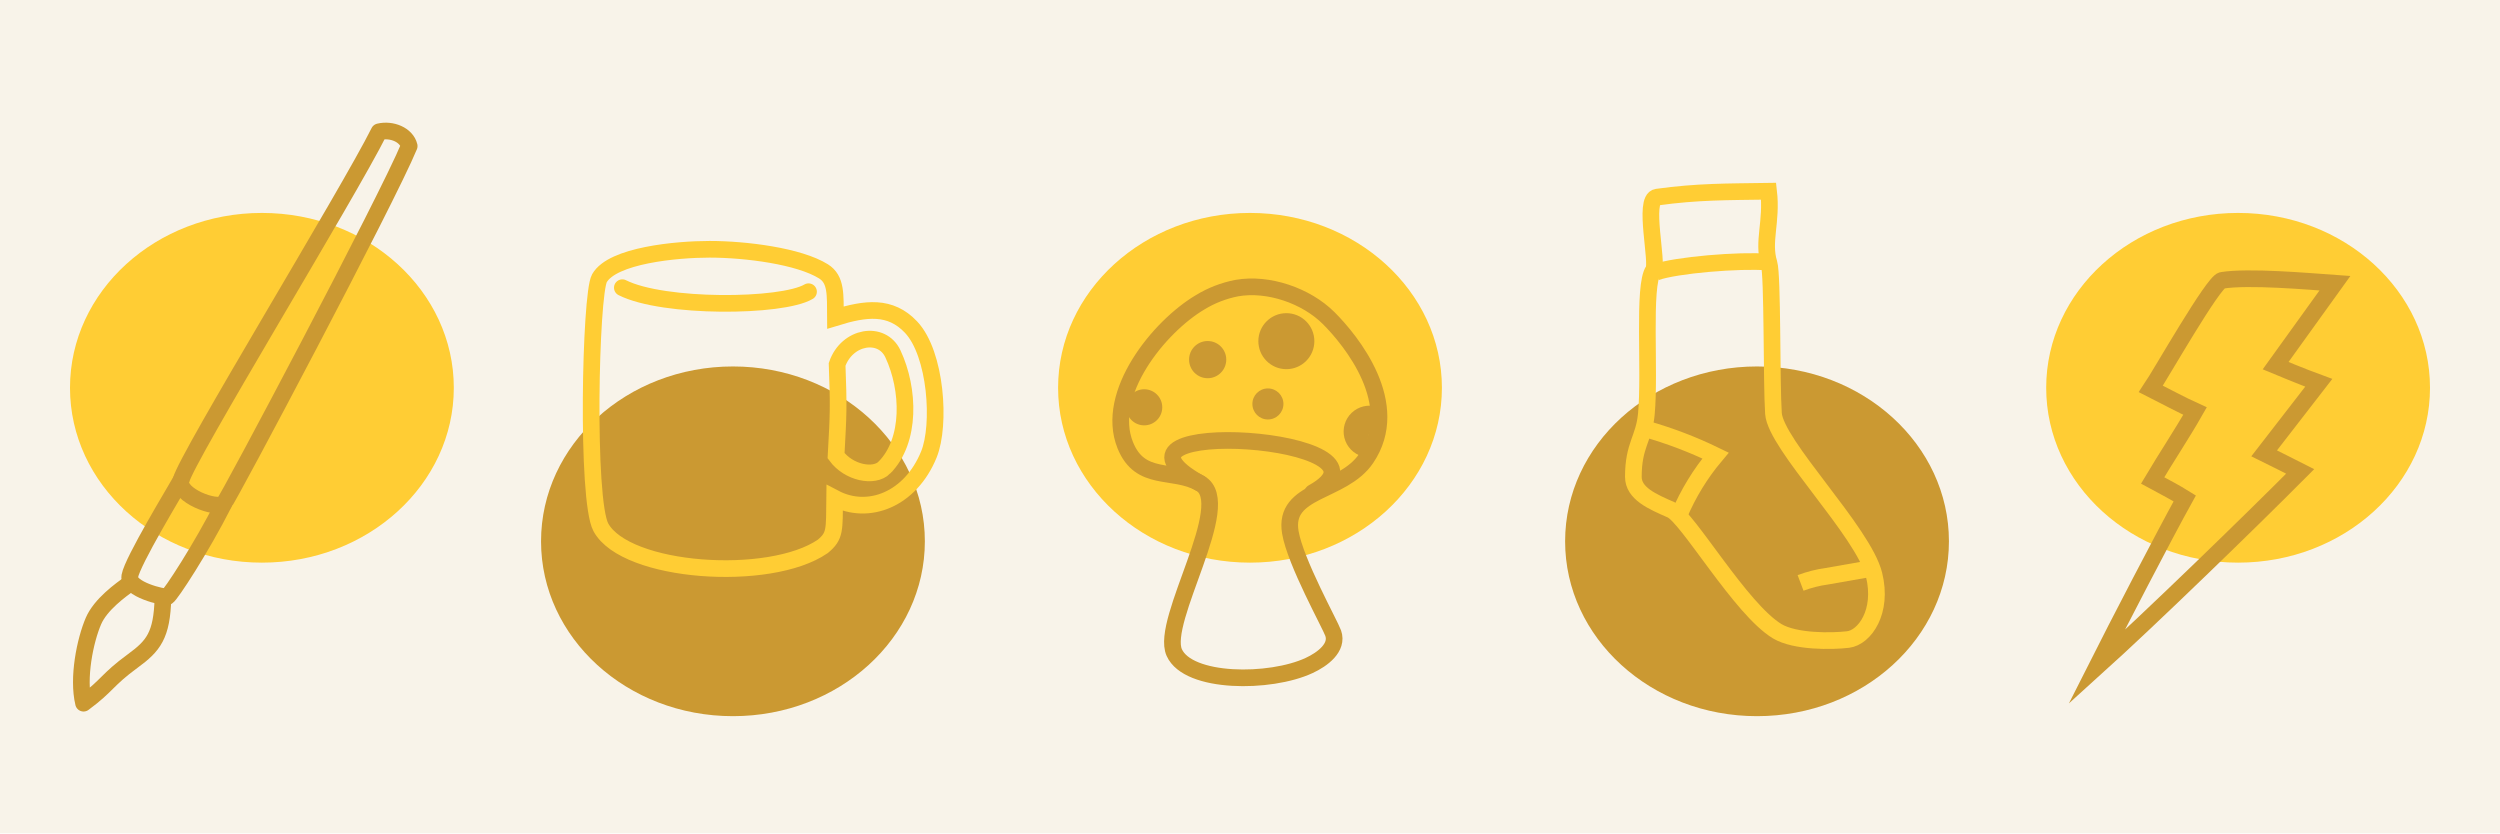
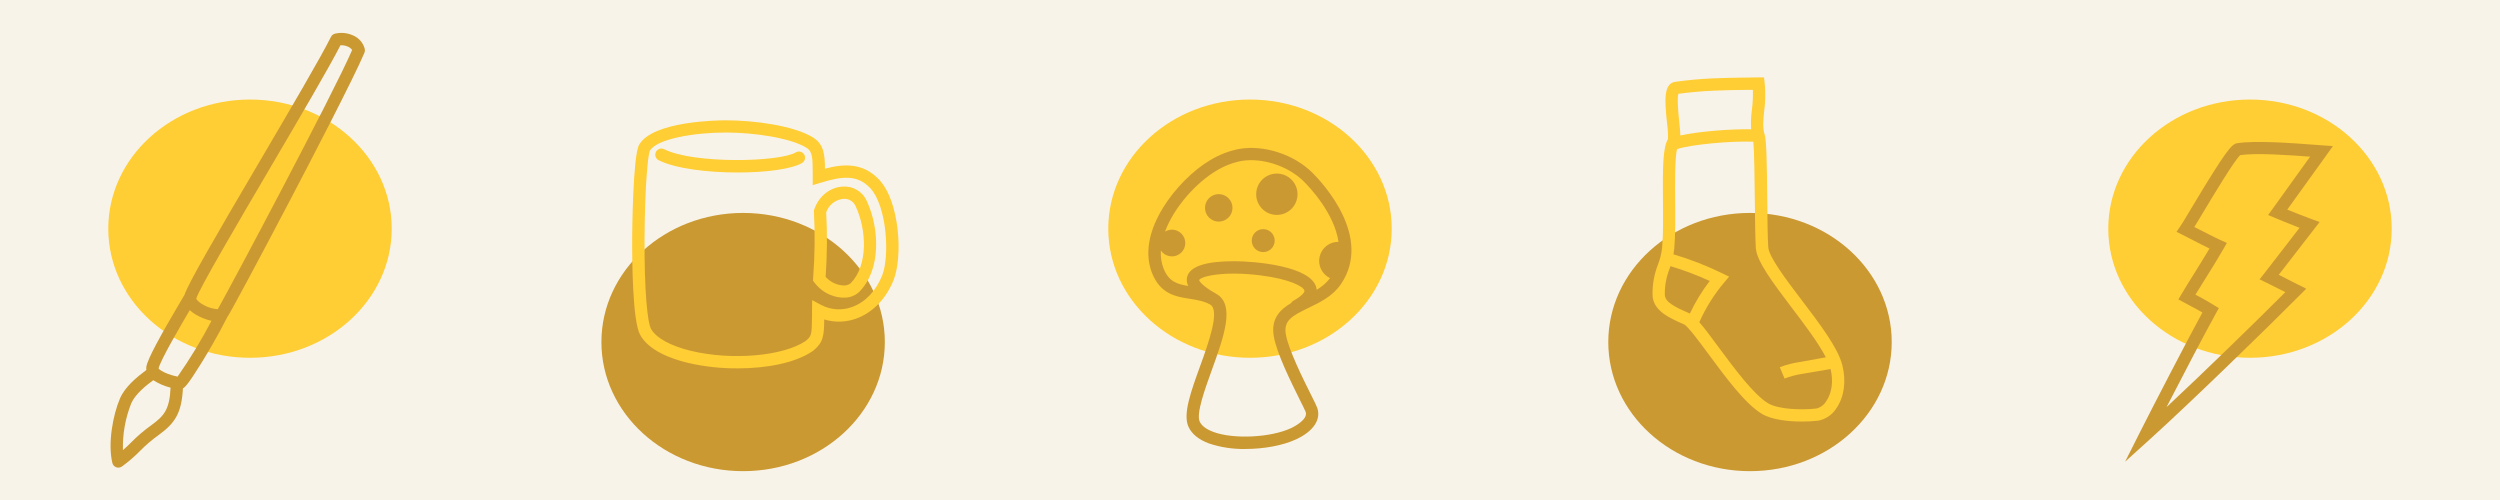
- <svg xmlns="http://www.w3.org/2000/svg" viewBox="0 0 1050 350">
+ <svg xmlns="http://www.w3.org/2000/svg" viewBox="0 0 1050 210">
  <defs>
-     <style>.cls-1{fill:#f8f3e9;}.cls-2{fill:#ffcd34;}.cls-3,.cls-5,.cls-6,.cls-7{fill:none;stroke-width:7px;}.cls-3,.cls-7{stroke:#cb9932;}.cls-3{stroke-linecap:square;}.cls-3,.cls-5{stroke-miterlimit:10;}.cls-4{fill:#cb9932;}.cls-5,.cls-6{stroke:#ffcd34;}.cls-6,.cls-7{stroke-linecap:round;stroke-linejoin:round;}</style>
+     <style>.cls-1{fill:#f8f3e9;}.cls-2{fill:#ffcd34;}.cls-3{fill:#cb9932;}</style>
  </defs>
-   <g id="Layer_4" data-name="Layer 4">
-     <rect class="cls-1" width="1050" height="350" />
-     <ellipse class="cls-2" cx="940" cy="162.87" rx="80.6" ry="73.44" />
-     <path class="cls-3" d="M903.36,163.34c6.14,3.1,13.15,6.88,18.55,9.31-5.47,9.6-12.27,19.8-17.81,29.14,6.47,3.51,8.72,4.59,13.49,7.55-8.54,15.38-28.73,54.34-37.09,70.93,22.82-20.61,64.84-61.44,85.56-82.26-6.6-3.3-7.51-3.9-15.11-7.61,7.55-9.71,16-20.72,22.92-29.62-6.6-2.4-18.11-7.2-18.11-7.2s17.5-24.24,24.92-34.62c-11.33-.81-36.28-3-47.43-1.21C929.58,118.33,907.52,157.18,903.36,163.34Z" />
-     <ellipse class="cls-4" cx="307.84" cy="227.35" rx="80.6" ry="73.44" />
-     <path class="cls-5" d="M382.64,137.39c-8.73-9.25-19.08-7.91-31.76-4-.07-9.75.41-16-5-19.41-10.24-6.4-32.57-9.28-47.88-9.28-13.89,0-40.77,2.53-46.24,12.17-3.82,6.72-5.63,93.19.61,104.62,10.45,19.15,70.92,23.32,93.19,8,5.3-4.4,4.84-6.72,5-20.25,14.18,7.45,31.89.5,39.57-18.37C395.18,178.48,393.2,148.59,382.64,137.39Zm-11.2,59c-4.28,4.31-15,2.24-20.29-5,1-18.11,1.11-20.23.44-38.35,4.17-12,18.84-14.3,23.44-4.41C382,163.53,382.67,185.08,371.44,196.38Z" />
-     <path class="cls-6" d="M339.58,122.52c-11.18,6.6-61,7-78.2-1.69" />
-     <ellipse class="cls-4" cx="737.95" cy="227.35" rx="80.6" ry="73.44" />
-     <path class="cls-5" d="M691.46,174c-1,10.4-5.45,12.88-5.45,26.26,0,7,7.93,10.4,15.86,13.87,6.91,3,29.31,41.86,44.59,51,7.43,4.46,22.83,4.3,29.73,3.47s14.77-11.65,10.9-27.25c-4.49-18.11-41.36-54.53-42.24-67.73-.87-13-.27-58-1.86-63.08-2.81-9.08,1.32-17.34-.17-30.22-17.23.26-29.84.11-46.9,2.48-5.95.83.66,27.75-1.49,30.72C689.9,119.81,693.18,155.88,691.46,174Z" />
-     <path class="cls-5" d="M695.48,114.33c8.25-3,35.12-5.25,47-4.26" />
-     <path class="cls-5" d="M756.24,244.83a50.73,50.73,0,0,1,11-2.8l17.83-3.13" />
-     <path class="cls-5" d="M691,180.09a176.88,176.88,0,0,1,29.52,11.24,98,98,0,0,0-15.3,25" />
-     <ellipse class="cls-2" cx="525" cy="162.87" rx="80.6" ry="73.44" />
-     <path class="cls-3" d="M504,127a46.29,46.29,0,0,1,15.47-6c13.17-2.31,29.07,3.15,38.55,12.58s31.26,36.25,15.76,59c-10,14.65-34.95,12.64-31.84,31,2.11,12.49,16.72,38.69,18,42.35,2.13,6.05-4.51,11-10.11,13.58-16.35,7.63-50.8,7.63-56.65-5.46-6-13.39,25.76-62.72,10.87-71.06-11.45-6.42-25.12-.34-31.44-16C463.9,165.32,486.78,137.22,504,127Z" />
-     <path class="cls-7" d="M504,203c-51.67-28.85,89.85-19.7,47.31,3.93" />
-     <circle class="cls-4" cx="507.22" cy="151.04" r="7.81" />
-     <circle class="cls-4" cx="540.27" cy="143.29" r="11.76" />
-     <path class="cls-4" d="M572.22,191.71a10.87,10.87,0,1,1,6.12-20.86" />
-     <circle class="cls-4" cx="532.52" cy="169.66" r="6.52" />
-     <circle class="cls-4" cx="480.57" cy="171.07" r="7.58" />
-     <ellipse class="cls-2" cx="110" cy="162.87" rx="80.6" ry="73.44" />
-     <path class="cls-7" d="M159.2,55.35c5.27-1.27,11.51,1.24,12.66,6C162.72,83.64,95.51,210.29,94,211.53,90.74,214.18,74.51,208,76,201.76,78.44,192,146.51,80.9,159.2,55.35Z" />
-     <path class="cls-7" d="M76,201.76C73.73,205.93,55.6,235.64,54.51,242c-.94,5.5,14.44,9.14,15.75,8.6s14.32-20.41,23.72-39" />
-     <path class="cls-7" d="M54.92,244.81c-4.33,3-12.7,9.11-15.66,16-3.55,8.24-6.72,23.93-4.17,34.53,10.37-7.67,9.59-9.63,20.73-17.78,8.57-6.27,12.21-10.64,12.61-26.38" />
+   <g id="Layer_3" data-name="Layer 3">
+     <rect class="cls-1" width="1050" height="210" />
+     <ellipse class="cls-2" cx="945" cy="96.04" rx="59.52" ry="54.23" />
+     <path class="cls-3" d="M979.81,61.36l-4.6-.33-3.14-.23c-9.3-.7-24.87-1.87-32.48-.64-2.28.37-4.51,2.78-18.95,26.84-2.17,3.62-4,6.75-4.85,7.93l-1.64,2.43,2.62,1.32c1.36.69,2.79,1.42,4.22,2.16,2.36,1.22,4.77,2.46,7,3.54-1.91,3.24-4,6.56-6,9.8-1.93,3.08-3.92,6.26-5.7,9.26l-1.37,2.31,2.36,1.28,2.9,1.56c2,1,3.29,1.76,4.83,2.67-7,12.84-20.81,39.52-26.24,50.29l-6.23,12.36,10.27-9.28c16.8-15.18,48.18-45.67,63.28-60.84l2.52-2.54-3.2-1.6c-1.94-1-3.21-1.62-4.4-2.23s-2.32-1.19-3.93-2l6.91-8.94c2.82-3.65,5.57-7.22,8.07-10.43l2.18-2.8-3.34-1.21c-3-1.08-7.34-2.84-10.25-4,3.81-5.28,12.34-17.11,16.49-22.93ZM954.53,87.67l-1.91,2.64,3,1.26c.28.12,5.57,2.32,10.18,4.12l-5.93,7.68c-3,3.84-6,7.76-8.84,11.43l-2,2.52,2.87,1.4c3.34,1.63,4.89,2.42,6.69,3.35l1.25.64C947.18,135.38,926,156,909.94,171c7.14-13.88,16.31-31.38,20.77-39.42l1.19-2.15-2.09-1.3c-2.77-1.73-4.45-2.62-7.22-4.11l-.5-.27c1.35-2.22,2.77-4.48,4.25-6.85,2.56-4.09,5.21-8.33,7.54-12.4l1.41-2.47-2.59-1.17c-2.72-1.22-6.08-3-9.34-4.64l-1.73-.89c.92-1.51,2.1-3.47,3.44-5.71,4.35-7.25,13.26-22.1,15.81-24.47,6.83-1,20.41,0,29.36.65C964.14,74.36,954.65,87.51,954.53,87.67Z" />
+     <ellipse class="cls-3" cx="312.11" cy="143.66" rx="59.52" ry="54.23" />
+     <path class="cls-2" d="M369.23,75.45c-6.89-7.3-15.14-6.64-22.76-4.59,0-5.74-.45-10.28-4.93-13.08-8-5-24.62-7.25-36.73-7.25h0c-3.14,0-30.71.29-36.39,10.29-2.65,4.67-2.89,37.2-2.9,38.59-.07,10.43.13,35.33,3.32,41.19,3.63,6.66,13,10.12,20.24,11.84a91.16,91.16,0,0,0,20.69,2.28c12.08,0,24.23-2.22,31.62-7.3l.19-.14c4.23-3.51,4.51-6.12,4.6-13.11a21.13,21.13,0,0,0,13.53-.4c6.84-2.5,12.36-8.19,15.54-16C379.2,108.07,378,84.79,369.23,75.45Zm1.24,40.35c-2.63,6.47-7.08,11.12-12.53,13.11a16,16,0,0,1-13.1-.86l-3.73-2-.06,4.21c0,.85,0,1.64,0,2.38-.08,8-.18,8.49-2.65,10.55-9.45,6.4-31,8.28-48.09,4.19-8.65-2.07-14.81-5.46-16.9-9.29-1.43-2.62-2.82-15.45-2.7-38.2.11-20.95,1.38-34.71,2.22-36.55,2.83-5,18.55-7.68,31.9-7.68h0c11.75,0,27.2,2.22,34,6.46,2.38,1.49,2.49,4.26,2.51,10.39q0,.86,0,1.76l0,3.49,3.33-1c9.15-2.86,15.49-3.41,20.8,2.23C372.53,86.48,373.76,107.72,370.47,115.8Z" />
+     <path class="cls-2" d="M354,78.36c-5.37.27-10.08,4-12,9.55l-.16.46,0,.49a214.19,214.19,0,0,1-.28,27.18l-.1,1.82.53.74A15.93,15.93,0,0,0,353.37,125q.53,0,1,0a9,9,0,0,0,6.51-2.41c9.26-9.32,8.54-26.64,3.16-38.21A10.22,10.22,0,0,0,354,78.36ZM357.24,119a4.52,4.52,0,0,1-3.47.86,10.83,10.83,0,0,1-7-3.59A218,218,0,0,0,347,89.17a8.45,8.45,0,0,1,7.22-5.65,5.14,5.14,0,0,1,5.14,3.07C364.09,96.71,364.58,111.59,357.24,119Z" />
+     <path class="cls-2" d="M334.23,64c-7,4.14-42.92,4.88-55.27-1.33a2.58,2.58,0,1,0-2.32,4.62c7,3.53,20.53,5.16,33.17,5.16,11.69,0,22.65-1.4,27.05-4A2.58,2.58,0,1,0,334.23,64Z" />
+     <ellipse class="cls-3" cx="735" cy="143.66" rx="59.52" ry="54.23" />
+     <path class="cls-2" d="M773.79,153.39c-1.79-7.23-9.58-17.48-17.12-27.4-6.44-8.47-13.73-18.08-14-22.16-.26-3.86-.34-11.63-.42-19.85-.16-15.39-.31-24.9-1.06-27.32-1-3.08-.64-6.06-.25-9.83a51.88,51.88,0,0,0,.22-12l-.27-2.32-2.34,0-4.6.06c-10.7.13-19.16.24-30.35,1.79-5.15.72-4.34,8.67-3.47,17.08a48.48,48.48,0,0,1,.44,6.94c-2.22,3.55-2.26,12.36-2.13,26.23.07,7,.13,14.3-.35,19.39h0a27.24,27.24,0,0,1-1.76,7.15,33,33,0,0,0-2.27,12.49c0,6.81,7,9.85,13.08,12.54l.17.07c1.6.74,6.48,7.36,10.41,12.68,7.17,9.71,15.3,20.71,22.23,24.86,4.33,2.6,11.35,3.26,16.86,3.26a59.63,59.63,0,0,0,6.73-.35,11.53,11.53,0,0,0,7.76-5.25C774.56,166.74,775.47,160.15,773.79,153.39Zm-68.87-114C715.5,38,723.69,37.87,734,37.74l2.2,0a54.16,54.16,0,0,1-.42,8.57,40.46,40.46,0,0,0-.3,8c-8.44-.2-22.27.9-29.74,2.6,0-1.5-.23-3.43-.5-6C704.95,47.75,704.29,41.36,704.92,39.4Zm-5.69,84.24a27.8,27.8,0,0,1,2-10.76l.38-1.08A128.48,128.48,0,0,1,718.09,118a74.66,74.66,0,0,0-8.35,13.7l-.35-.18-.17-.08C703.18,128.81,699.22,126.84,699.22,123.64ZM767,168.52a6.57,6.57,0,0,1-4.12,3.05c-5.75.69-15.85.47-20.31-2.21-6-3.62-14.18-14.64-20.73-23.5-3.45-4.67-6-8.13-8.12-10.53a69.54,69.54,0,0,1,10.37-16.61l2.14-2.54-3-1.45a133.53,133.53,0,0,0-20.37-7.92c.13-.72.24-1.49.32-2.32h0c.51-5.36.44-12.77.38-19.93-.07-7.41-.17-18.12.83-22.14l.07.2c5.16-1.86,22.67-3.51,31.94-3.1.41,4.17.53,15.74.62,24.51.09,8.3.17,16.13.43,20.14.37,5.63,7.17,14.58,15,24.95,5.39,7.09,11.32,14.91,14.39,20.95L756.21,152a39.51,39.51,0,0,0-8.7,2.23l2,4.76A35.59,35.59,0,0,1,757.1,157L768.85,155C770.06,160.17,769.41,165.09,767,168.52Z" />
+     <ellipse class="cls-2" cx="525" cy="96.04" rx="59.52" ry="54.23" />
+     <path class="cls-3" d="M551.21,72.55c-7.74-7.7-20.38-11.81-30.73-10a36.76,36.76,0,0,0-12.3,4.78c-7.22,4.28-14.75,11.89-19.66,19.84-7.86,12.76-6.84,22.06-4.61,27.62,3.53,8.77,10,9.8,15.79,10.7,3,.48,5.93.93,8.56,2.41,4.27,2.39-.63,16-4.22,25.89-3.9,10.79-7.27,20.11-4.91,25.39,1.37,3.06,4.27,5.44,8.62,7.06a45.37,45.37,0,0,0,15.3,2.33c7.65,0,15.64-1.4,21.37-4.07,7.24-3.38,10.53-8.32,8.81-13.23-.29-.84-1.06-2.38-2.62-5.5-3.31-6.63-9.48-19-10.56-25.35-1-5.78,2.59-7.78,9.52-11.11,4.75-2.28,10.14-4.87,13.58-9.91C576.67,99.57,555.58,76.9,551.21,72.55ZM535,141.28c1.21,7.14,7.36,19.45,11,26.8,1.11,2.23,2.17,4.33,2.37,4.9,1.17,3.32-5.37,6.48-6.12,6.83-8.58,4-24.16,4.76-32.68,1.58-2.06-.77-4.73-2.14-5.7-4.33-1.51-3.37,2.13-13.44,5.05-21.52,5.13-14.2,10-27.61,1.88-32.15h0c-6.82-3.81-7.16-5.75-7.18-5.75.78-1.66,10.54-3.89,25.65-2,12.26,1.51,18.26,4.68,18.6,6.44.1.52-.74,2.07-4.64,4.23a2.56,2.56,0,0,0-1,1C537.49,130.1,533.72,134,535,141.28Zm18-19.57a6,6,0,0,0-.16-1c-2.32-9-25.71-11-34.53-11h-.1c-11.88,0-18.47,2.21-19.61,6.56a5.36,5.36,0,0,0,.48,3.84c-4.7-.78-8.15-1.79-10.37-7.3a17.54,17.54,0,0,1-1.15-7.6,5.61,5.61,0,1,0,1.75-7.94c3.83-10.34,13.14-20.57,21.5-25.53a31.66,31.66,0,0,1,10.55-4.13c8.66-1.52,19.68,2.09,26.2,8.57,2.73,2.71,12.87,13.5,14.61,25.4a8,8,0,0,0-3.55,15.23A18.78,18.78,0,0,1,553,121.71Z" />
+     <circle class="cls-3" cx="511.87" cy="87.3" r="5.77" />
+     <circle class="cls-3" cx="536.28" cy="81.58" r="8.68" />
+     <circle class="cls-3" cx="530.55" cy="101.06" r="4.82" />
+     <ellipse class="cls-2" cx="105" cy="96.04" rx="59.52" ry="54.23" />
+     <path class="cls-3" d="M153.19,20.47a8.52,8.52,0,0,0-5-5.64,11.83,11.83,0,0,0-7.48-.7A2.59,2.59,0,0,0,139,15.49C134.79,24,121.85,46,109.33,67.33,90.7,99,79.11,118.93,77.53,123.74c-.36.63-1,1.8-1.89,3.22C67.58,140.65,62.08,150.49,61.47,154a4.75,4.75,0,0,0,0,1.4c-4.06,3-9,7.11-11.06,11.91-3,7-5.19,18.93-3.22,27.13a2.59,2.59,0,0,0,4.05,1.47,60.57,60.57,0,0,0,7.58-6.53,58.15,58.15,0,0,1,7.71-6.59c6.7-4.9,9.74-8.87,10.3-19.69.73-.34,2-1.34,7.6-10.38,2.32-3.74,6.83-11.23,11-19.49.78-1.16,2.65-4.49,8.54-15.46,5.2-9.67,11.81-22.16,18.15-34.25,7.94-15.15,26.85-51.48,31-61.5A2.58,2.58,0,0,0,153.19,20.47ZM63.46,178.65a63.34,63.34,0,0,0-8.3,7.09c-1.07,1.06-2.1,2.08-3.53,3.3a49.49,49.49,0,0,1,3.5-19.65c1.67-3.89,6.37-7.61,9.24-9.7a24.58,24.58,0,0,0,7.27,3.13C71.2,172.1,68.93,174.65,63.46,178.65Zm11.14-20.47A24.15,24.15,0,0,1,70.44,157c-2.61-1-3.62-1.91-3.84-2.25.77-3.49,9.6-18.56,13.1-24.49a14.38,14.38,0,0,0,2.18,1.67,22.93,22.93,0,0,0,6.95,2.82A216.26,216.26,0,0,1,74.59,158.18Zm16.87-28.31a14.71,14.71,0,0,1-7.57-2.81c-1.21-.92-1.46-1.56-1.46-1.67.88-3.56,17.77-32.32,31.35-55.43C126.35,48.56,138.26,28.3,143,19a6.67,6.67,0,0,1,3,.55A4,4,0,0,1,147.9,21C140,39.36,96,122,91.46,129.87Z" />
  </g>
</svg>
